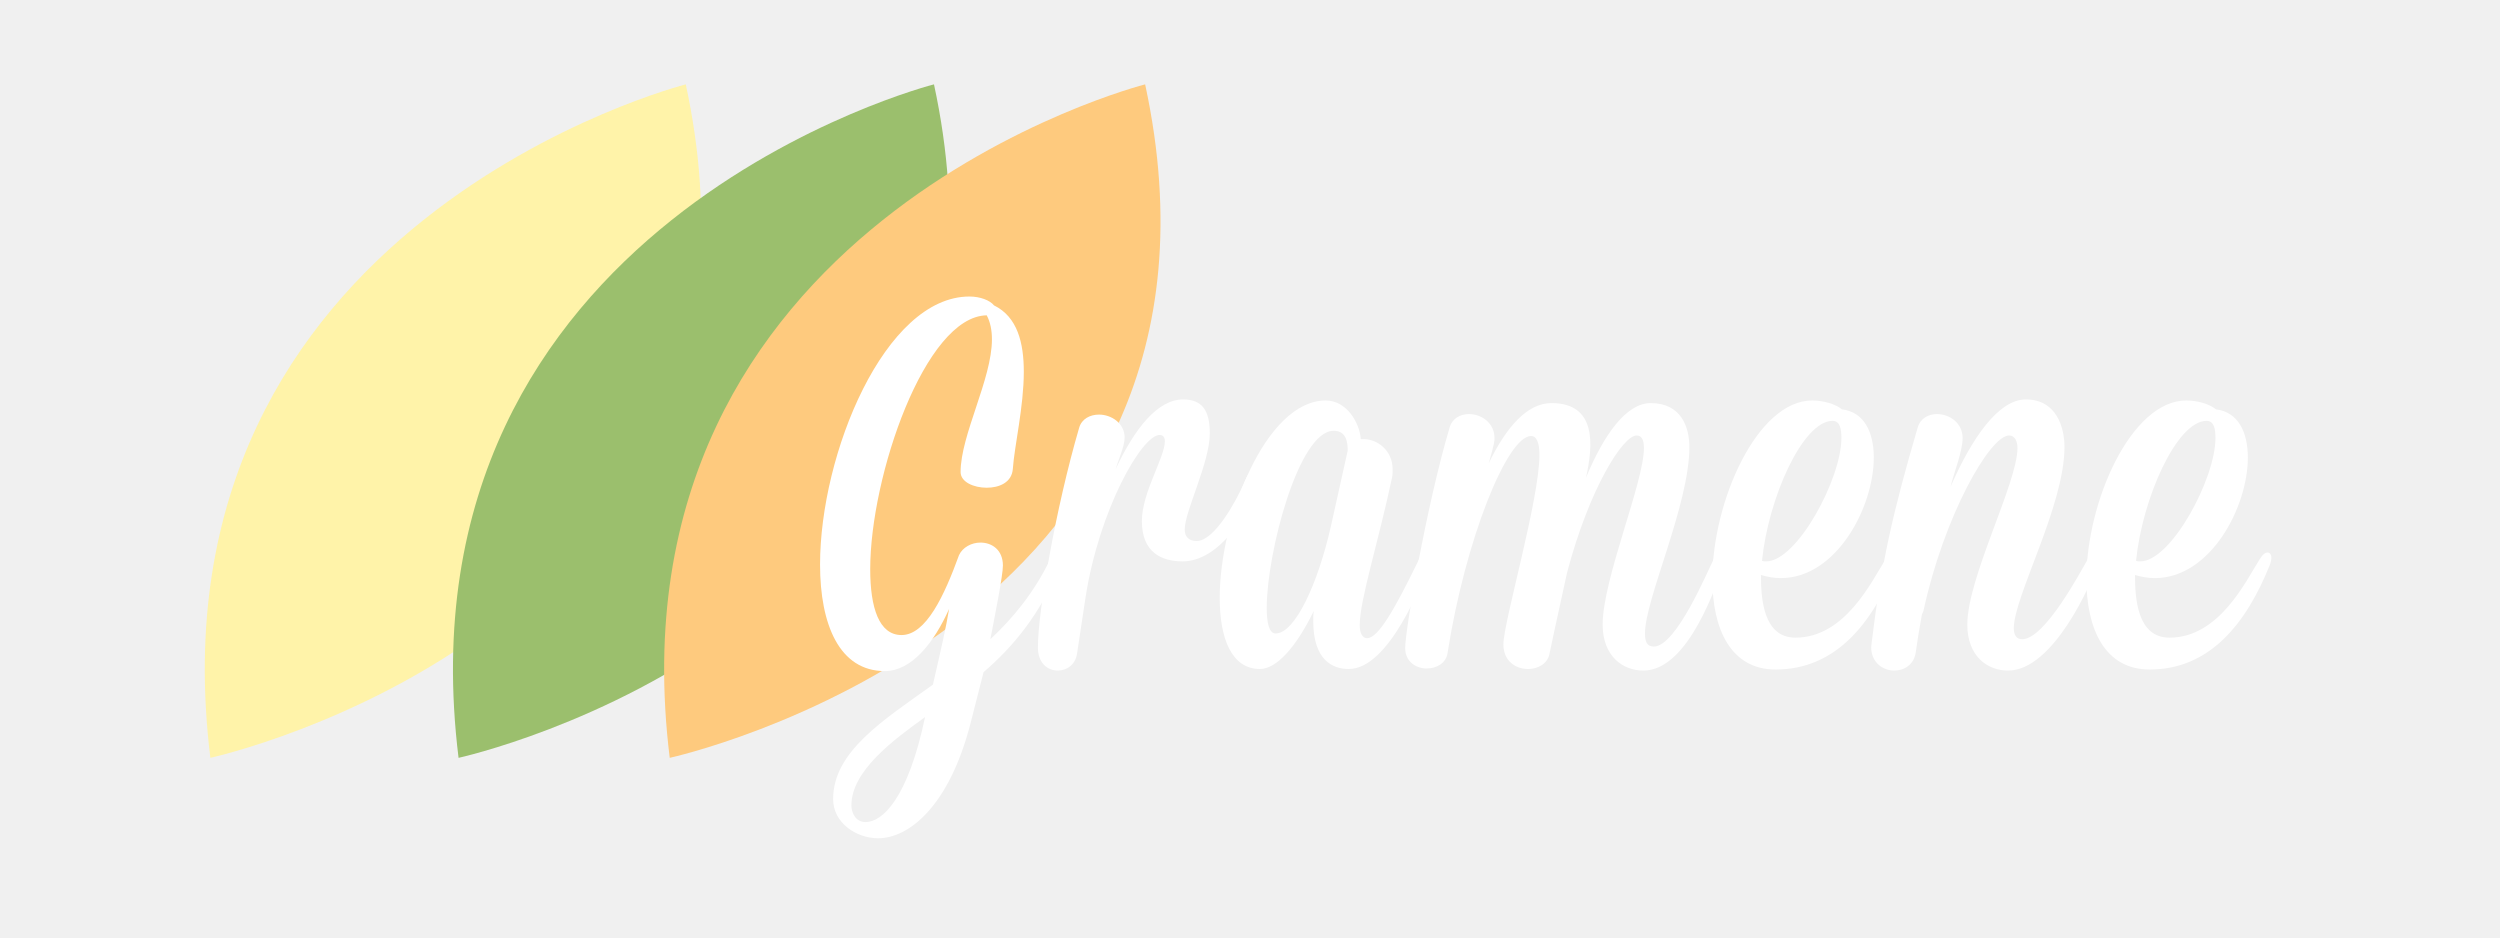
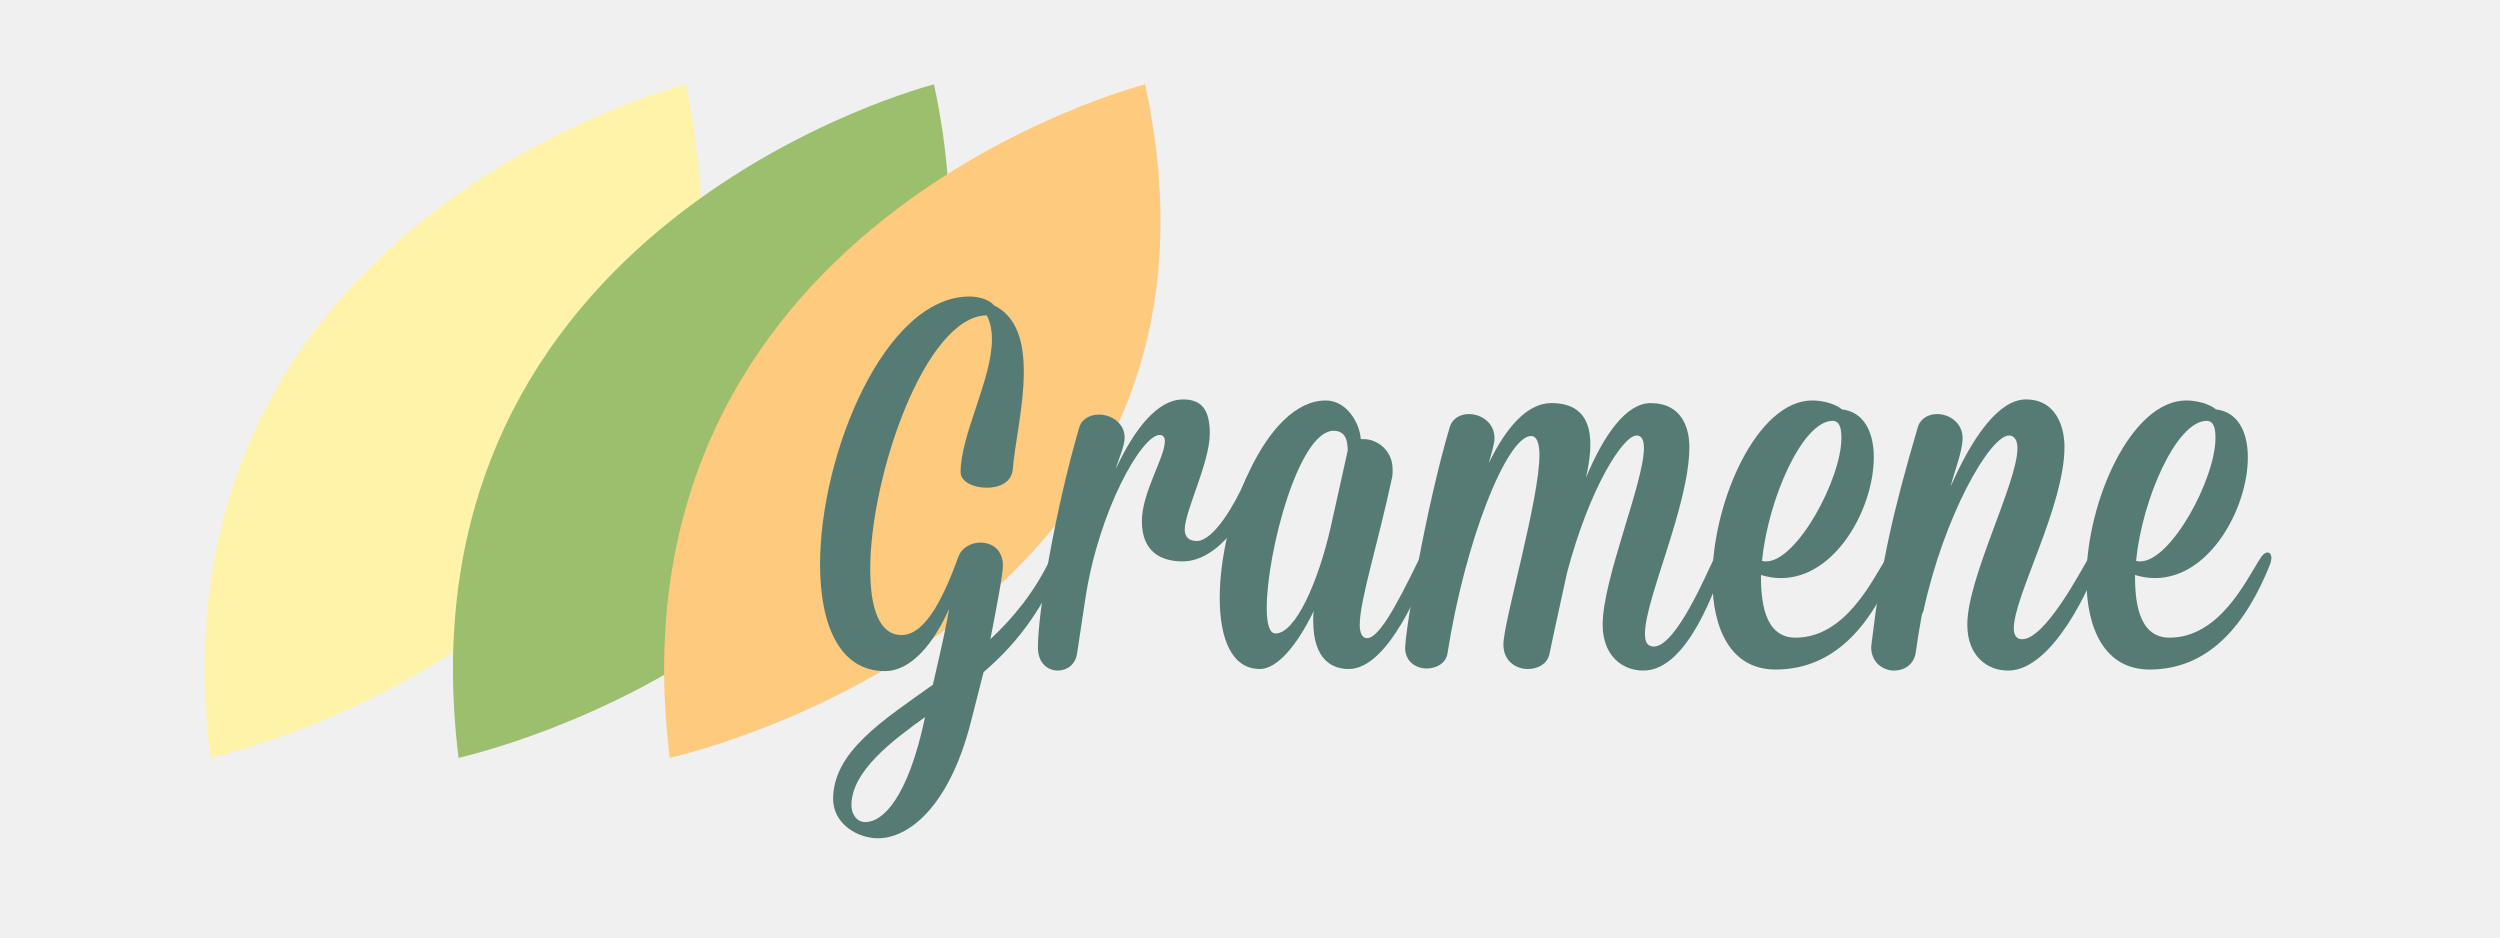
<svg xmlns="http://www.w3.org/2000/svg" version="1.1" width="800pt" height="300pt" viewBox="100 130 600 350">
  <g>
    <g>
      <path fill="#FFF3A9" d="M189.36,161.492c0,0-202.158,51.378-177.491,251.436C11.869,412.928,233.167,364.519,189.36,161.492z" />
      <path fill="#9BBF6D" d="M282.019,161.492c0,0-202.158,51.378-177.491,251.436C104.528,412.928,325.826,364.519,282.019,161.492z" />
      <path fill="#FECA7E" d="M360.854,161.492c0,0-202.158,51.378-177.491,251.436C183.363,412.928,404.661,364.519,360.854,161.492z" />
    </g>
    <g>
-       <path fill="#FFFFFF" d="M244.366,428.326c0-17.748,18.724-29.45,37.252-42.713c3.315-14.433,4.875-21.259,6.046-28.28    c-5.656,12.677-14.042,23.209-23.99,23.209c-16.968,0-24.185-17.358-24.185-39.787c0-41.349,24.185-100.055,55.781-100.055    c3.901,0,7.606,1.365,9.167,3.315c8.776,4.291,11.117,14.043,11.117,24.77c0,13.067-3.511,27.695-4.096,36.277    c-0.39,5.071-5.071,7.021-9.751,7.021c-4.876,0-9.752-2.146-9.752-5.851c0-13.848,11.702-34.717,11.702-49.54    c0-3.316-0.585-6.437-1.95-8.972c-23.015,0.39-43.494,60.072-43.494,94.789c0,14.433,3.315,24.575,11.702,24.575    c9.167,0,15.993-14.823,21.454-29.841c1.365-2.926,4.681-4.682,7.997-4.682c4.291,0,8.387,2.73,8.387,8.582    c0,3.706-2.925,18.334-4.681,27.5c8.582-7.996,16.383-17.553,22.234-29.646c0.975-2.146,2.34-3.12,3.315-3.12    c0.78,0,1.365,0.585,1.365,1.95c0,0.78-0.39,1.95-0.78,3.12c-7.411,18.334-17.749,30.621-28.67,39.983l-4.876,19.113    c-7.997,31.011-23.015,42.908-34.521,42.908C253.143,442.954,244.366,437.298,244.366,428.326z M256.458,436.908    c6.241,0,15.798-8.582,22.234-39.203c-11.897,8.582-27.5,20.089-27.5,32.962C251.192,433.397,252.752,436.908,256.458,436.908z" />
-       <path fill="#FFFFFF" d="M335.449,373.911c-0.585,4.291-3.901,6.436-7.216,6.436c-3.706,0-7.412-2.73-7.412-8.581    c0-13.652,6.631-52.075,15.408-82.111c0.976-3.315,4.096-4.875,7.412-4.875c4.486,0,9.557,3.121,9.557,8.582    c0,3.315-2.341,8.191-3.316,11.702c7.021-15.018,15.603-25.94,25.16-25.94c7.216,0,9.947,4.291,9.947,12.677    c0,10.922-9.362,29.061-9.362,35.887c0,2.73,1.56,4.291,4.486,4.291c6.436,0,14.433-14.237,17.749-21.844    c1.17-2.926,2.535-4.681,3.705-4.681c2.146,0,1.365,4.096,0.976,5.461c-2.926,11.117-14.238,28.67-27.696,28.67    c-7.801,0-15.213-3.315-15.213-15.018c0-10.728,8.582-23.795,8.582-29.841c0-1.365-0.585-2.34-1.95-2.34    c-6.631,0-22.625,27.89-27.695,60.852L335.449,373.911z" />
-       <path fill="#FFFFFF" d="M440.964,363.379c0,2.926,0.975,4.876,2.73,4.876c4.096,0,10.142-10.337,19.309-29.256    c0.976-2.146,2.535-3.315,3.511-3.315c0.585,0,1.17,0.585,1.17,1.95c0,0.78-0.194,1.95-0.78,3.315    c-2.73,6.826-15.018,38.812-30.035,38.812c-6.047,0-13.263-3.315-13.263-17.943c0-0.975,0-2.34,0.195-3.705    c-6.437,13.262-13.848,21.648-20.089,21.648c-10.533,0-15.019-11.312-15.019-26.524c0-29.646,17.163-73.725,39.593-73.725    c7.802,0,12.678,8.387,13.067,14.433h1.171c4.876,0,10.727,4.096,10.727,11.312c0,0.975,0,1.95-0.195,2.926    C447.79,332.953,440.964,354.017,440.964,363.379z M430.236,326.321l6.241-28.085c0-3.316-0.585-7.412-5.266-7.412    c-13.067,0-24.965,45.639-24.965,66.118c0,5.852,0.975,9.557,3.315,9.557C416.779,366.499,425.36,347.971,430.236,326.321z" />
-       <path fill="#FFFFFF" d="M465.93,379.567c-3.901,0-7.997-2.536-7.997-7.606c0-6.632,7.802-52.66,16.578-82.307    c0.976-3.51,4.097-5.071,7.217-5.071c4.681,0,9.557,3.316,9.557,8.972c0,0.975,0,1.951-2.146,9.362    c6.437-13.263,14.238-22.429,23.405-22.429c16.968,0,15.603,15.798,12.872,27.89c6.631-15.993,15.018-27.89,24.185-27.89    c11.508,0,14.433,9.167,14.433,16.383c0,21.649-16.578,56.756-16.578,69.628c0,3.121,0.78,4.876,3.315,4.876    c8.387,0,20.089-28.28,22.234-32.376c0.976-2.146,2.341-3.315,3.316-3.315c0.779,0,1.365,0.78,1.365,2.146    c0,0.78-0.195,1.755-0.78,3.12c-2.73,6.826-13.067,39.397-30.036,39.397c-7.802,0-15.213-5.461-15.213-17.163    c0-16.968,15.408-53.05,15.408-65.922c0-2.926-0.78-4.681-2.73-4.681c-5.071,0-17.554,19.504-25.94,51.1    c-1.95,9.167-4.291,19.309-6.631,30.621c-0.78,3.511-4.291,5.461-7.997,5.461c-4.485,0-9.167-2.925-9.167-9.166    c0-8.387,13.458-54.026,13.458-70.799c0-4.291-0.976-7.021-3.12-7.021c-8.973,0-24.575,38.812-31.206,81.136    C473.146,377.616,469.635,379.567,465.93,379.567z" />
-       <path fill="#FFFFFF" d="M632.883,300.771c0,18.724-14.043,45.054-34.717,45.054c-2.341,0-4.876-0.39-7.412-1.17    c0,8.582,0.78,23.404,12.873,23.404c18.528,0,28.476-21.063,33.546-29.061c1.171-1.95,2.146-2.73,3.121-2.73    c0.78,0,1.365,0.78,1.365,1.95c0,0.78-0.195,1.756-0.585,2.73c-8.777,21.845-22.43,39.008-44.858,39.008    c-16.773,0-23.6-15.213-23.6-33.741c0-29.061,16.772-66.703,37.252-66.703c4.291,0,8.776,1.365,11.117,3.315    C629.177,283.803,632.883,291.215,632.883,300.771z M592.705,339.584c11.507,0,28.085-30.815,28.085-46.029    c0-3.121-0.39-6.436-3.315-6.436c-11.117,0-23.99,28.865-26.33,52.271C591.729,339.584,592.119,339.584,592.705,339.584z" />
-       <path fill="#FFFFFF" d="M640.488,380.347c-4.096,0-8.581-2.925-8.581-8.776c0-0.585,0.194-1.17,0.194-1.755    c3.511-29.256,7.997-48.955,17.164-80.161c0.975-3.51,4.096-5.071,7.216-5.071c4.681,0,9.557,3.316,9.557,8.972    c0,5.071-3.315,13.068-4.485,18.138c7.996-18.333,17.943-32.571,28.085-32.571c11.508,0,14.434,10.532,14.434,17.749    c0,22.039-18.919,55.78-18.919,67.678c0,2.536,0.975,4.096,3.12,4.096c8.582,0,22.04-25.745,24.38-29.646    c1.17-1.95,2.73-3.315,3.706-3.315c0.585,0,0.975,0.39,0.975,1.365c0,0.78-0.194,1.95-0.779,3.511    c-2.341,7.021-16.579,39.787-33.547,39.787c-7.802,0-15.213-5.461-15.213-17.163c0-17.553,18.724-52.855,18.724-65.922    c0-2.536-0.976-4.681-3.121-4.681c-7.216,0-24.379,30.23-31.986,65.533l-0.585,1.365c-0.975,5.461-1.755,10.142-2.34,14.433    C647.705,378.202,644.194,380.347,640.488,380.347z" />
-       <path fill="#FFFFFF" d="M772.529,300.771c0,18.724-14.043,45.054-34.717,45.054c-2.341,0-4.876-0.39-7.412-1.17    c0,8.582,0.78,23.404,12.873,23.404c18.528,0,28.476-21.063,33.546-29.061c1.171-1.95,2.146-2.73,3.121-2.73    c0.78,0,1.365,0.78,1.365,1.95c0,0.78-0.195,1.756-0.585,2.73c-8.777,21.845-22.43,39.008-44.858,39.008    c-16.773,0-23.6-15.213-23.6-33.741c0-29.061,16.772-66.703,37.252-66.703c4.291,0,8.776,1.365,11.117,3.315    C768.823,283.803,772.529,291.215,772.529,300.771z M732.352,339.584c11.507,0,28.085-30.815,28.085-46.029    c0-3.121-0.39-6.436-3.315-6.436c-11.117,0-23.99,28.865-26.33,52.271C731.376,339.584,731.766,339.584,732.352,339.584z" />
+       <path fill="#557B74" d="M244.366,428.326c0-17.748,18.724-29.45,37.252-42.713c3.315-14.433,4.875-21.259,6.046-28.28    c-5.656,12.677-14.042,23.209-23.99,23.209c-16.968,0-24.185-17.358-24.185-39.787c0-41.349,24.185-100.055,55.781-100.055    c3.901,0,7.606,1.365,9.167,3.315c8.776,4.291,11.117,14.043,11.117,24.77c0,13.067-3.511,27.695-4.096,36.277    c-0.39,5.071-5.071,7.021-9.751,7.021c-4.876,0-9.752-2.146-9.752-5.851c0-13.848,11.702-34.717,11.702-49.54    c0-3.316-0.585-6.437-1.95-8.972c-23.015,0.39-43.494,60.072-43.494,94.789c0,14.433,3.315,24.575,11.702,24.575    c9.167,0,15.993-14.823,21.454-29.841c1.365-2.926,4.681-4.682,7.997-4.682c4.291,0,8.387,2.73,8.387,8.582    c0,3.706-2.925,18.334-4.681,27.5c8.582-7.996,16.383-17.553,22.234-29.646c0.975-2.146,2.34-3.12,3.315-3.12    c0.78,0,1.365,0.585,1.365,1.95c0,0.78-0.39,1.95-0.78,3.12c-7.411,18.334-17.749,30.621-28.67,39.983l-4.876,19.113    c-7.997,31.011-23.015,42.908-34.521,42.908C253.143,442.954,244.366,437.298,244.366,428.326z M256.458,436.908    c6.241,0,15.798-8.582,22.234-39.203c-11.897,8.582-27.5,20.089-27.5,32.962C251.192,433.397,252.752,436.908,256.458,436.908z" />
+       <path fill="#557B74" d="M335.449,373.911c-0.585,4.291-3.901,6.436-7.216,6.436c-3.706,0-7.412-2.73-7.412-8.581    c0-13.652,6.631-52.075,15.408-82.111c0.976-3.315,4.096-4.875,7.412-4.875c4.486,0,9.557,3.121,9.557,8.582    c0,3.315-2.341,8.191-3.316,11.702c7.021-15.018,15.603-25.94,25.16-25.94c7.216,0,9.947,4.291,9.947,12.677    c0,10.922-9.362,29.061-9.362,35.887c0,2.73,1.56,4.291,4.486,4.291c6.436,0,14.433-14.237,17.749-21.844    c1.17-2.926,2.535-4.681,3.705-4.681c2.146,0,1.365,4.096,0.976,5.461c-2.926,11.117-14.238,28.67-27.696,28.67    c-7.801,0-15.213-3.315-15.213-15.018c0-10.728,8.582-23.795,8.582-29.841c0-1.365-0.585-2.34-1.95-2.34    c-6.631,0-22.625,27.89-27.695,60.852L335.449,373.911z" />
+       <path fill="#557B74" d="M440.964,363.379c0,2.926,0.975,4.876,2.73,4.876c4.096,0,10.142-10.337,19.309-29.256    c0.976-2.146,2.535-3.315,3.511-3.315c0.585,0,1.17,0.585,1.17,1.95c0,0.78-0.194,1.95-0.78,3.315    c-2.73,6.826-15.018,38.812-30.035,38.812c-6.047,0-13.263-3.315-13.263-17.943c0-0.975,0-2.34,0.195-3.705    c-6.437,13.262-13.848,21.648-20.089,21.648c-10.533,0-15.019-11.312-15.019-26.524c0-29.646,17.163-73.725,39.593-73.725    c7.802,0,12.678,8.387,13.067,14.433h1.171c4.876,0,10.727,4.096,10.727,11.312c0,0.975,0,1.95-0.195,2.926    C447.79,332.953,440.964,354.017,440.964,363.379z M430.236,326.321l6.241-28.085c0-3.316-0.585-7.412-5.266-7.412    c-13.067,0-24.965,45.639-24.965,66.118c0,5.852,0.975,9.557,3.315,9.557C416.779,366.499,425.36,347.971,430.236,326.321z" />
+       <path fill="#557B74" d="M465.93,379.567c-3.901,0-7.997-2.536-7.997-7.606c0-6.632,7.802-52.66,16.578-82.307    c0.976-3.51,4.097-5.071,7.217-5.071c4.681,0,9.557,3.316,9.557,8.972c0,0.975,0,1.951-2.146,9.362    c6.437-13.263,14.238-22.429,23.405-22.429c16.968,0,15.603,15.798,12.872,27.89c6.631-15.993,15.018-27.89,24.185-27.89    c11.508,0,14.433,9.167,14.433,16.383c0,21.649-16.578,56.756-16.578,69.628c0,3.121,0.78,4.876,3.315,4.876    c8.387,0,20.089-28.28,22.234-32.376c0.976-2.146,2.341-3.315,3.316-3.315c0.779,0,1.365,0.78,1.365,2.146    c0,0.78-0.195,1.755-0.78,3.12c-2.73,6.826-13.067,39.397-30.036,39.397c-7.802,0-15.213-5.461-15.213-17.163    c0-16.968,15.408-53.05,15.408-65.922c0-2.926-0.78-4.681-2.73-4.681c-5.071,0-17.554,19.504-25.94,51.1    c-1.95,9.167-4.291,19.309-6.631,30.621c-0.78,3.511-4.291,5.461-7.997,5.461c-4.485,0-9.167-2.925-9.167-9.166    c0-8.387,13.458-54.026,13.458-70.799c0-4.291-0.976-7.021-3.12-7.021c-8.973,0-24.575,38.812-31.206,81.136    C473.146,377.616,469.635,379.567,465.93,379.567z" />
+       <path fill="#557B74" d="M632.883,300.771c0,18.724-14.043,45.054-34.717,45.054c-2.341,0-4.876-0.39-7.412-1.17    c0,8.582,0.78,23.404,12.873,23.404c18.528,0,28.476-21.063,33.546-29.061c1.171-1.95,2.146-2.73,3.121-2.73    c0.78,0,1.365,0.78,1.365,1.95c0,0.78-0.195,1.756-0.585,2.73c-8.777,21.845-22.43,39.008-44.858,39.008    c-16.773,0-23.6-15.213-23.6-33.741c0-29.061,16.772-66.703,37.252-66.703c4.291,0,8.776,1.365,11.117,3.315    C629.177,283.803,632.883,291.215,632.883,300.771z M592.705,339.584c11.507,0,28.085-30.815,28.085-46.029    c0-3.121-0.39-6.436-3.315-6.436c-11.117,0-23.99,28.865-26.33,52.271C591.729,339.584,592.119,339.584,592.705,339.584z" />
+       <path fill="#557B74" d="M640.488,380.347c-4.096,0-8.581-2.925-8.581-8.776c0-0.585,0.194-1.17,0.194-1.755    c3.511-29.256,7.997-48.955,17.164-80.161c0.975-3.51,4.096-5.071,7.216-5.071c4.681,0,9.557,3.316,9.557,8.972    c0,5.071-3.315,13.068-4.485,18.138c7.996-18.333,17.943-32.571,28.085-32.571c11.508,0,14.434,10.532,14.434,17.749    c0,22.039-18.919,55.78-18.919,67.678c0,2.536,0.975,4.096,3.12,4.096c8.582,0,22.04-25.745,24.38-29.646    c1.17-1.95,2.73-3.315,3.706-3.315c0.585,0,0.975,0.39,0.975,1.365c0,0.78-0.194,1.95-0.779,3.511    c-2.341,7.021-16.579,39.787-33.547,39.787c-7.802,0-15.213-5.461-15.213-17.163c0-17.553,18.724-52.855,18.724-65.922    c0-2.536-0.976-4.681-3.121-4.681c-7.216,0-24.379,30.23-31.986,65.533l-0.585,1.365c-0.975,5.461-1.755,10.142-2.34,14.433    C647.705,378.202,644.194,380.347,640.488,380.347z" />
+       <path fill="#557B74" d="M772.529,300.771c0,18.724-14.043,45.054-34.717,45.054c-2.341,0-4.876-0.39-7.412-1.17    c0,8.582,0.78,23.404,12.873,23.404c18.528,0,28.476-21.063,33.546-29.061c1.171-1.95,2.146-2.73,3.121-2.73    c0.78,0,1.365,0.78,1.365,1.95c0,0.78-0.195,1.756-0.585,2.73c-8.777,21.845-22.43,39.008-44.858,39.008    c-16.773,0-23.6-15.213-23.6-33.741c0-29.061,16.772-66.703,37.252-66.703c4.291,0,8.776,1.365,11.117,3.315    C768.823,283.803,772.529,291.215,772.529,300.771z M732.352,339.584c11.507,0,28.085-30.815,28.085-46.029    c0-3.121-0.39-6.436-3.315-6.436c-11.117,0-23.99,28.865-26.33,52.271C731.376,339.584,731.766,339.584,732.352,339.584z" />
    </g>
  </g>
</svg>
